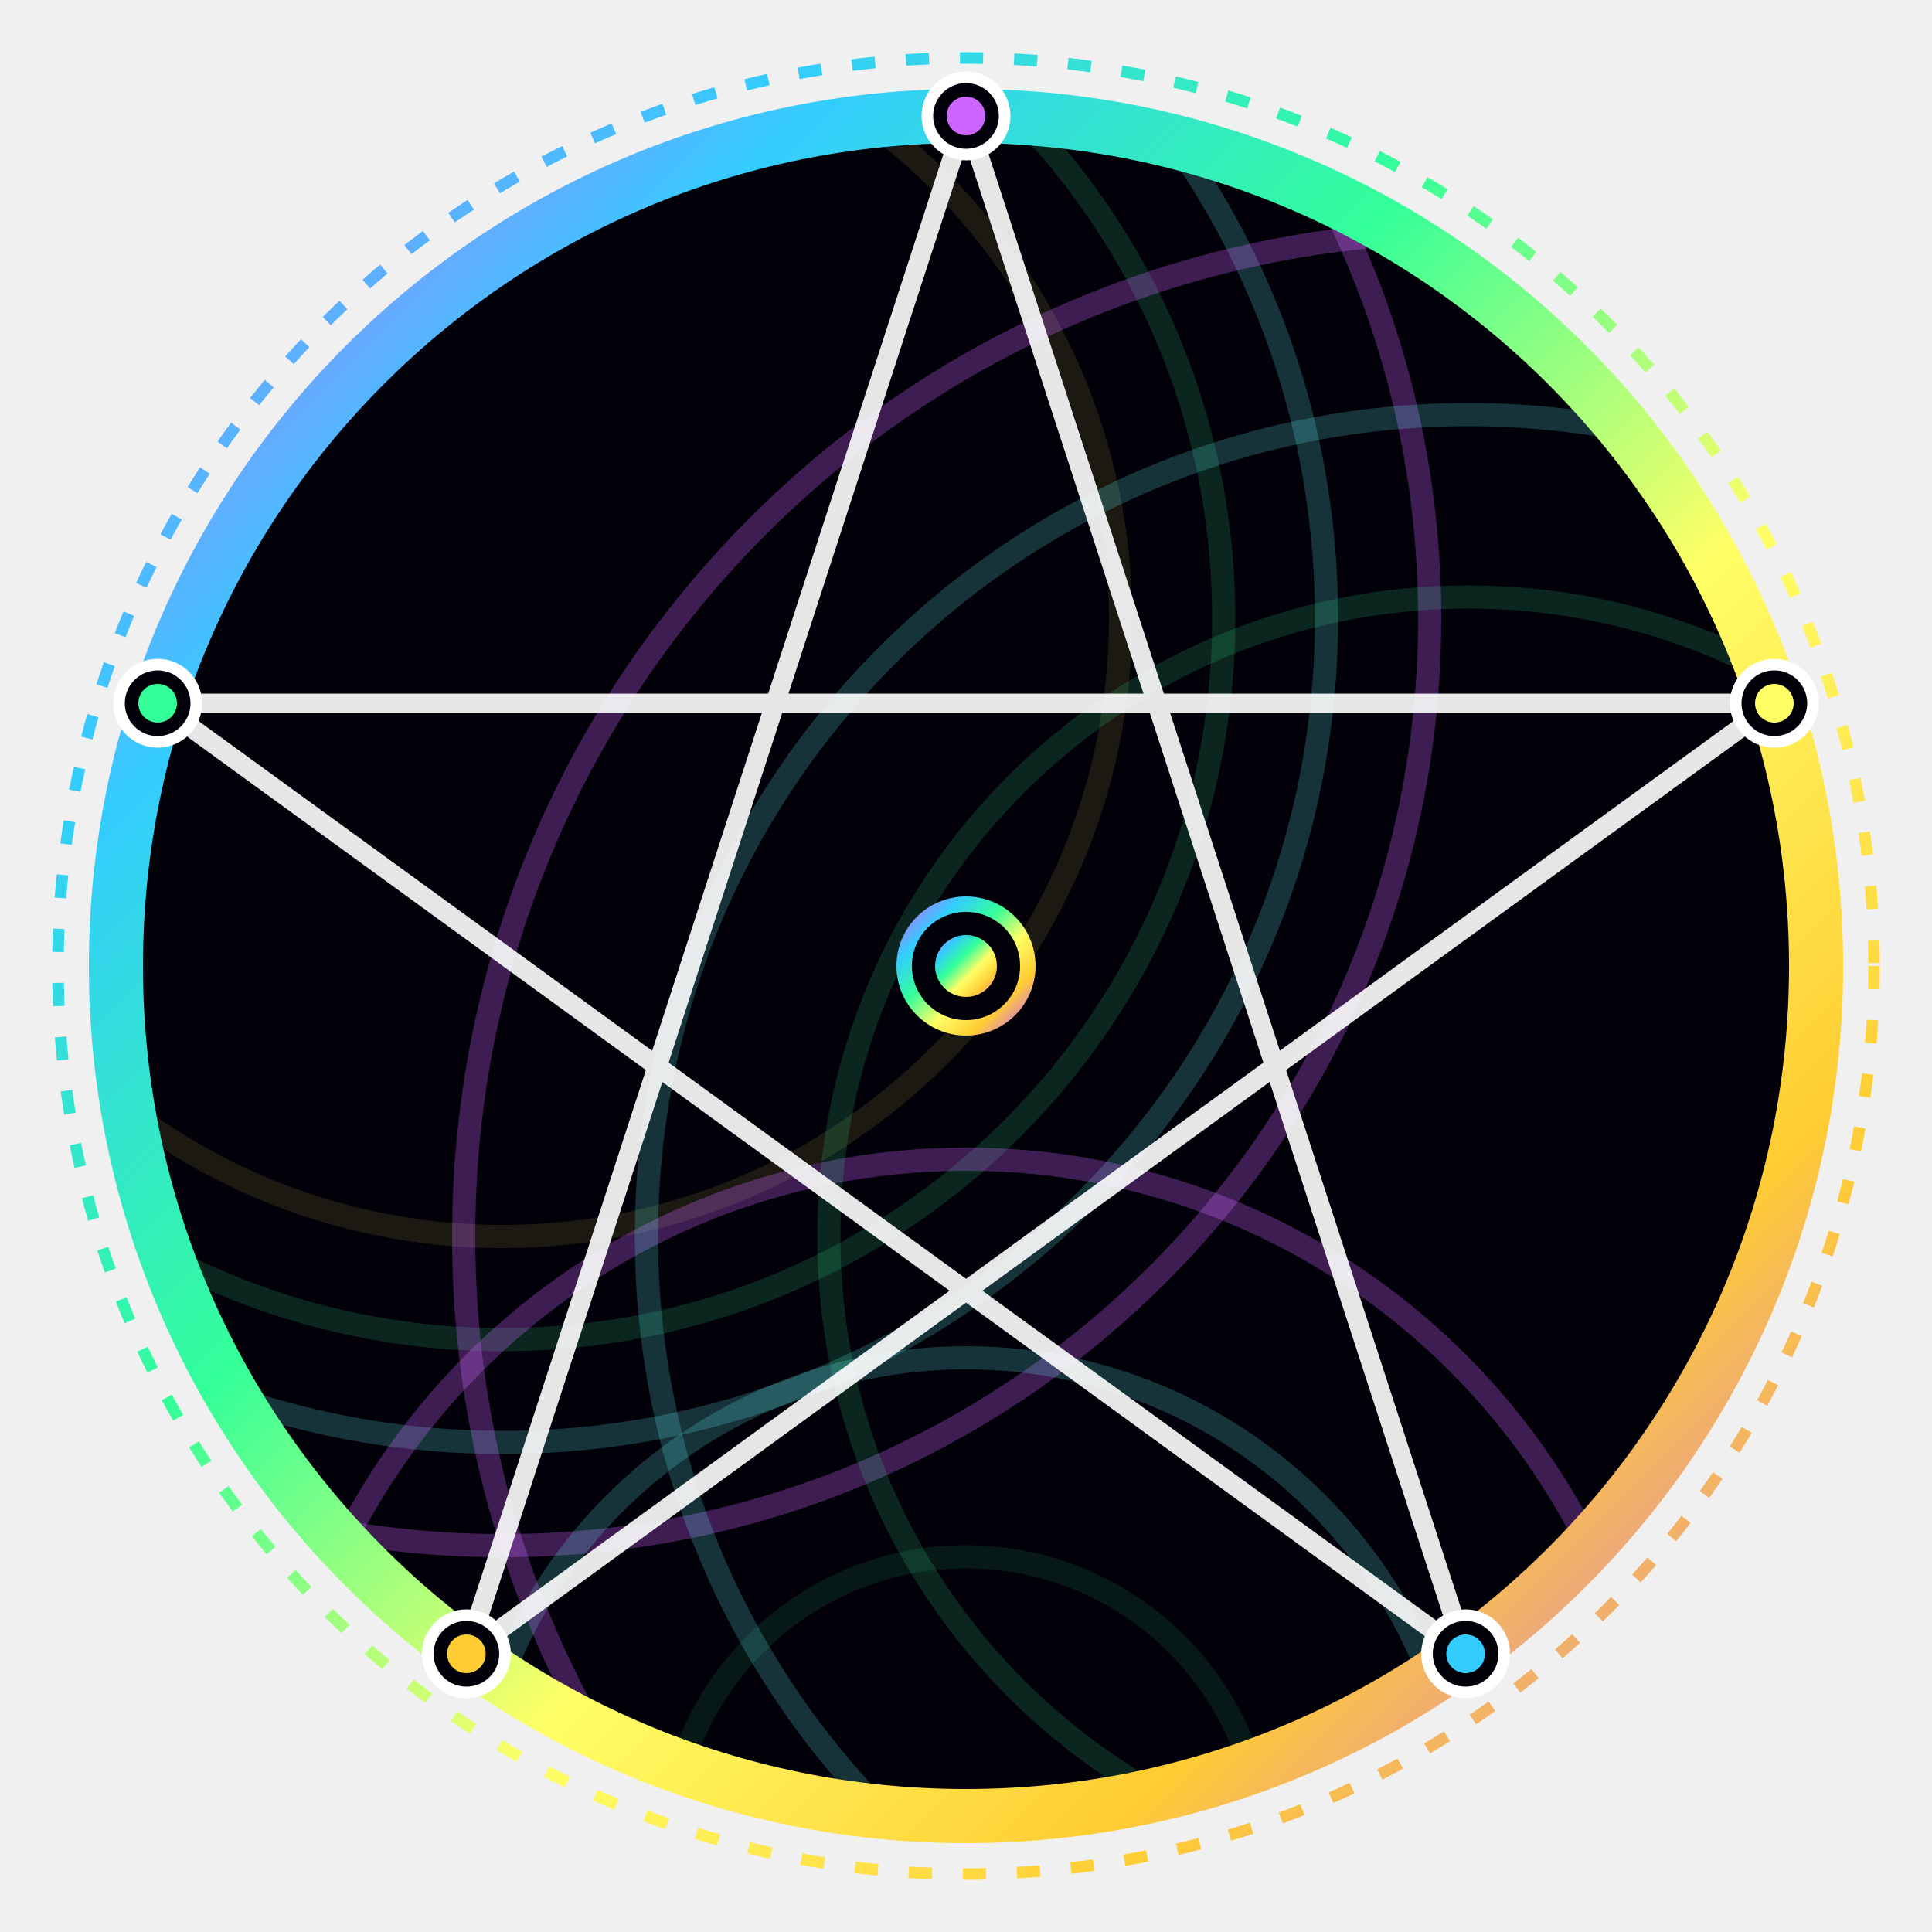
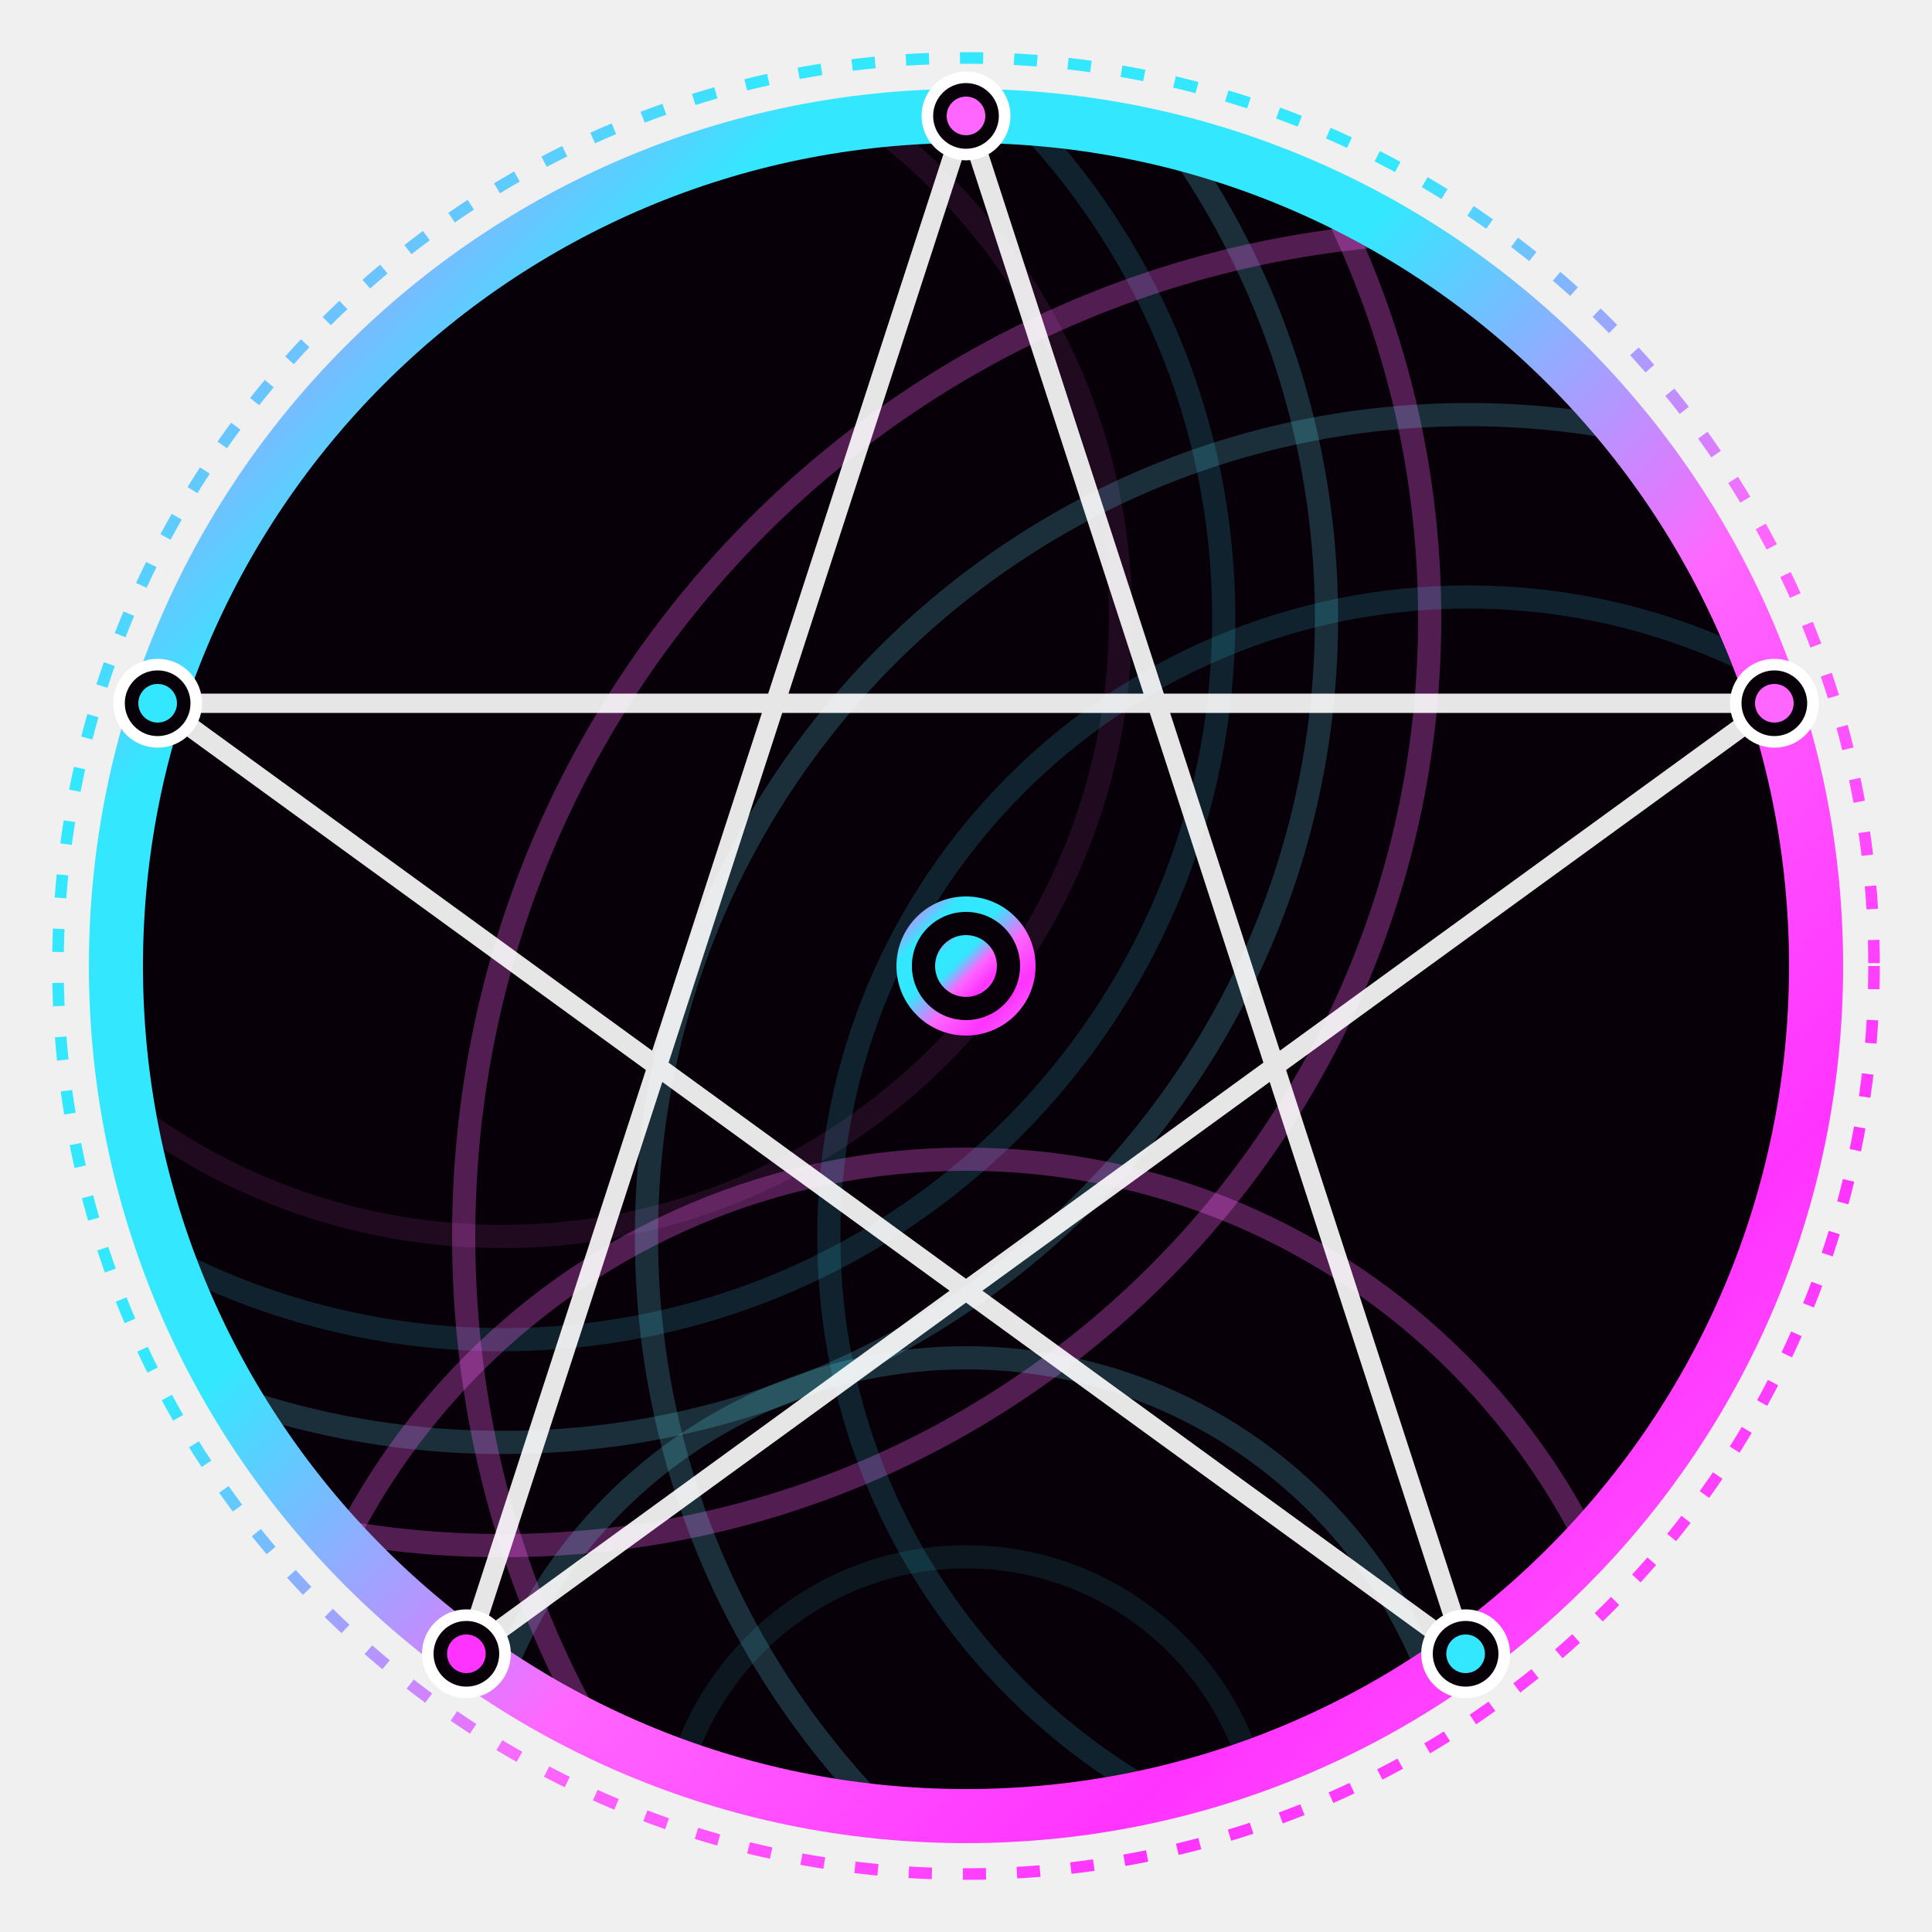
<svg xmlns="http://www.w3.org/2000/svg" viewBox="0 0 500 500" width="100%" height="100%">
  <defs>
    <linearGradient id="opalPlay" x1="0%" y1="0%" x2="100%" y2="100%">
-       <stop offset="0%" stop-color="#cc66ff" />
-       <stop offset="20%" stop-color="#33ccff" />
-       <stop offset="40%" stop-color="#33ff99" />
-       <stop offset="60%" stop-color="#ffff66" />
-       <stop offset="80%" stop-color="#ffcc33" />
-       <stop offset="100%" stop-color="#cc66ff" />
+       <stop offset="0%" stop-color="#ff66ff" />
+       <stop offset="20%" stop-color="#33e7ff" />
+       <stop offset="40%" stop-color="#33e7ff" />
+       <stop offset="60%" stop-color="#ff66ff" />
+       <stop offset="80%" stop-color="#ff33ff" />
+       <stop offset="100%" stop-color="#ff66ff" />
    </linearGradient>
    <clipPath id="innerClip">
      <circle cx="250" cy="250" r="220" />
    </clipPath>
  </defs>
-   <circle cx="250" cy="250" r="220" fill="#020008" />
+   <circle cx="250" cy="250" r="220" fill="#080008" />
  <g clip-path="url(#innerClip)">
    <g stroke="none">
-       <circle cx="130" cy="160" r="240.0" fill="none" stroke="#cc66ff" stroke-width="6.0" opacity="0.3" />
-       <circle cx="130" cy="160" r="213.3" fill="none" stroke="#66ffff" stroke-width="6.0" opacity="0.2" />
-       <circle cx="130" cy="160" r="186.7" fill="none" stroke="#33ff99" stroke-width="6.0" opacity="0.15" />
-       <circle cx="130" cy="160" r="160.0" fill="none" stroke="#ffff66" stroke-width="6.0" opacity="0.1" />
+       <circle cx="130" cy="160" r="240.0" fill="none" stroke="#ff66ff" stroke-width="6.0" opacity="0.3" />
+       <circle cx="130" cy="160" r="213.3" fill="none" stroke="#66edff" stroke-width="6.0" opacity="0.2" />
+       <circle cx="130" cy="160" r="186.7" fill="none" stroke="#33e7ff" stroke-width="6.0" opacity="0.15" />
+       <circle cx="130" cy="160" r="160.0" fill="none" stroke="#ff66ff" stroke-width="6.0" opacity="0.1" />
    </g>
    <g stroke="none">
-       <circle cx="250" cy="480" r="180.0" fill="none" stroke="#cc66ff" stroke-width="6.0" opacity="0.3" />
-       <circle cx="250" cy="480" r="128.6" fill="none" stroke="#66ffff" stroke-width="6.0" opacity="0.2" />
-       <circle cx="250" cy="480" r="77.1" fill="none" stroke="#33ff99" stroke-width="6.0" opacity="0.1" />
+       <circle cx="250" cy="480" r="180.0" fill="none" stroke="#ff66ff" stroke-width="6.0" opacity="0.3" />
+       <circle cx="250" cy="480" r="128.6" fill="none" stroke="#66edff" stroke-width="6.0" opacity="0.2" />
+       <circle cx="250" cy="480" r="77.1" fill="none" stroke="#33e7ff" stroke-width="6.0" opacity="0.1" />
    </g>
    <g stroke="none">
-       <circle cx="380" cy="320" r="260.0" fill="none" stroke="#cc66ff" stroke-width="6.0" opacity="0.3" />
-       <circle cx="380" cy="320" r="212.7" fill="none" stroke="#66ffff" stroke-width="6.0" opacity="0.2" />
-       <circle cx="380" cy="320" r="165.5" fill="none" stroke="#33ff99" stroke-width="6.0" opacity="0.15" />
+       <circle cx="380" cy="320" r="260.0" fill="none" stroke="#ff66ff" stroke-width="6.0" opacity="0.3" />
+       <circle cx="380" cy="320" r="212.7" fill="none" stroke="#66edff" stroke-width="6.0" opacity="0.2" />
+       <circle cx="380" cy="320" r="165.5" fill="none" stroke="#33e7ff" stroke-width="6.0" opacity="0.15" />
    </g>
  </g>
  <path d="M 250 30 L 379.3 428 L 40.8 182 L 459.2 182 L 120.7 428 Z" fill="none" stroke="#ffffff" stroke-width="5" stroke-linejoin="round" opacity="0.9" />
-   <circle cx="250" cy="250" r="16" fill="#020008" stroke="url(#opalPlay)" stroke-width="4" />
+   <circle cx="250" cy="250" r="16" fill="#080008" stroke="url(#opalPlay)" stroke-width="4" />
  <circle cx="250" cy="250" r="8" fill="url(#opalPlay)" />
  <circle cx="250" cy="250" r="220" fill="none" stroke="url(#opalPlay)" stroke-width="14" />
  <circle cx="250" cy="250" r="235" fill="none" stroke="url(#opalPlay)" stroke-width="3" stroke-dasharray="6, 8" />
  <g>
-     <circle cx="250" cy="30" r="10" fill="#020008" stroke="#ffffff" stroke-width="3" />
-     <circle cx="250" cy="30" r="5" fill="#cc66ff" />
+     <circle cx="250" cy="30" r="10" fill="#080008" stroke="#ffffff" stroke-width="3" />
+     <circle cx="250" cy="30" r="5" fill="#ff66ff" />
  </g>
  <g>
-     <circle cx="379.3" cy="428" r="10" fill="#020008" stroke="#ffffff" stroke-width="3" />
-     <circle cx="379.3" cy="428" r="5" fill="#33ccff" />
+     <circle cx="379.3" cy="428" r="10" fill="#080008" stroke="#ffffff" stroke-width="3" />
+     <circle cx="379.3" cy="428" r="5" fill="#33e7ff" />
  </g>
  <g>
-     <circle cx="40.8" cy="182" r="10" fill="#020008" stroke="#ffffff" stroke-width="3" />
-     <circle cx="40.8" cy="182" r="5" fill="#33ff99" />
+     <circle cx="40.8" cy="182" r="10" fill="#080008" stroke="#ffffff" stroke-width="3" />
+     <circle cx="40.8" cy="182" r="5" fill="#33e7ff" />
  </g>
  <g>
-     <circle cx="459.2" cy="182" r="10" fill="#020008" stroke="#ffffff" stroke-width="3" />
-     <circle cx="459.2" cy="182" r="5" fill="#ffff66" />
+     <circle cx="459.2" cy="182" r="10" fill="#080008" stroke="#ffffff" stroke-width="3" />
+     <circle cx="459.2" cy="182" r="5" fill="#ff66ff" />
  </g>
  <g>
-     <circle cx="120.7" cy="428" r="10" fill="#020008" stroke="#ffffff" stroke-width="3" />
-     <circle cx="120.7" cy="428" r="5" fill="#ffcc33" />
+     <circle cx="120.7" cy="428" r="10" fill="#080008" stroke="#ffffff" stroke-width="3" />
+     <circle cx="120.7" cy="428" r="5" fill="#ff33ff" />
  </g>
</svg>
